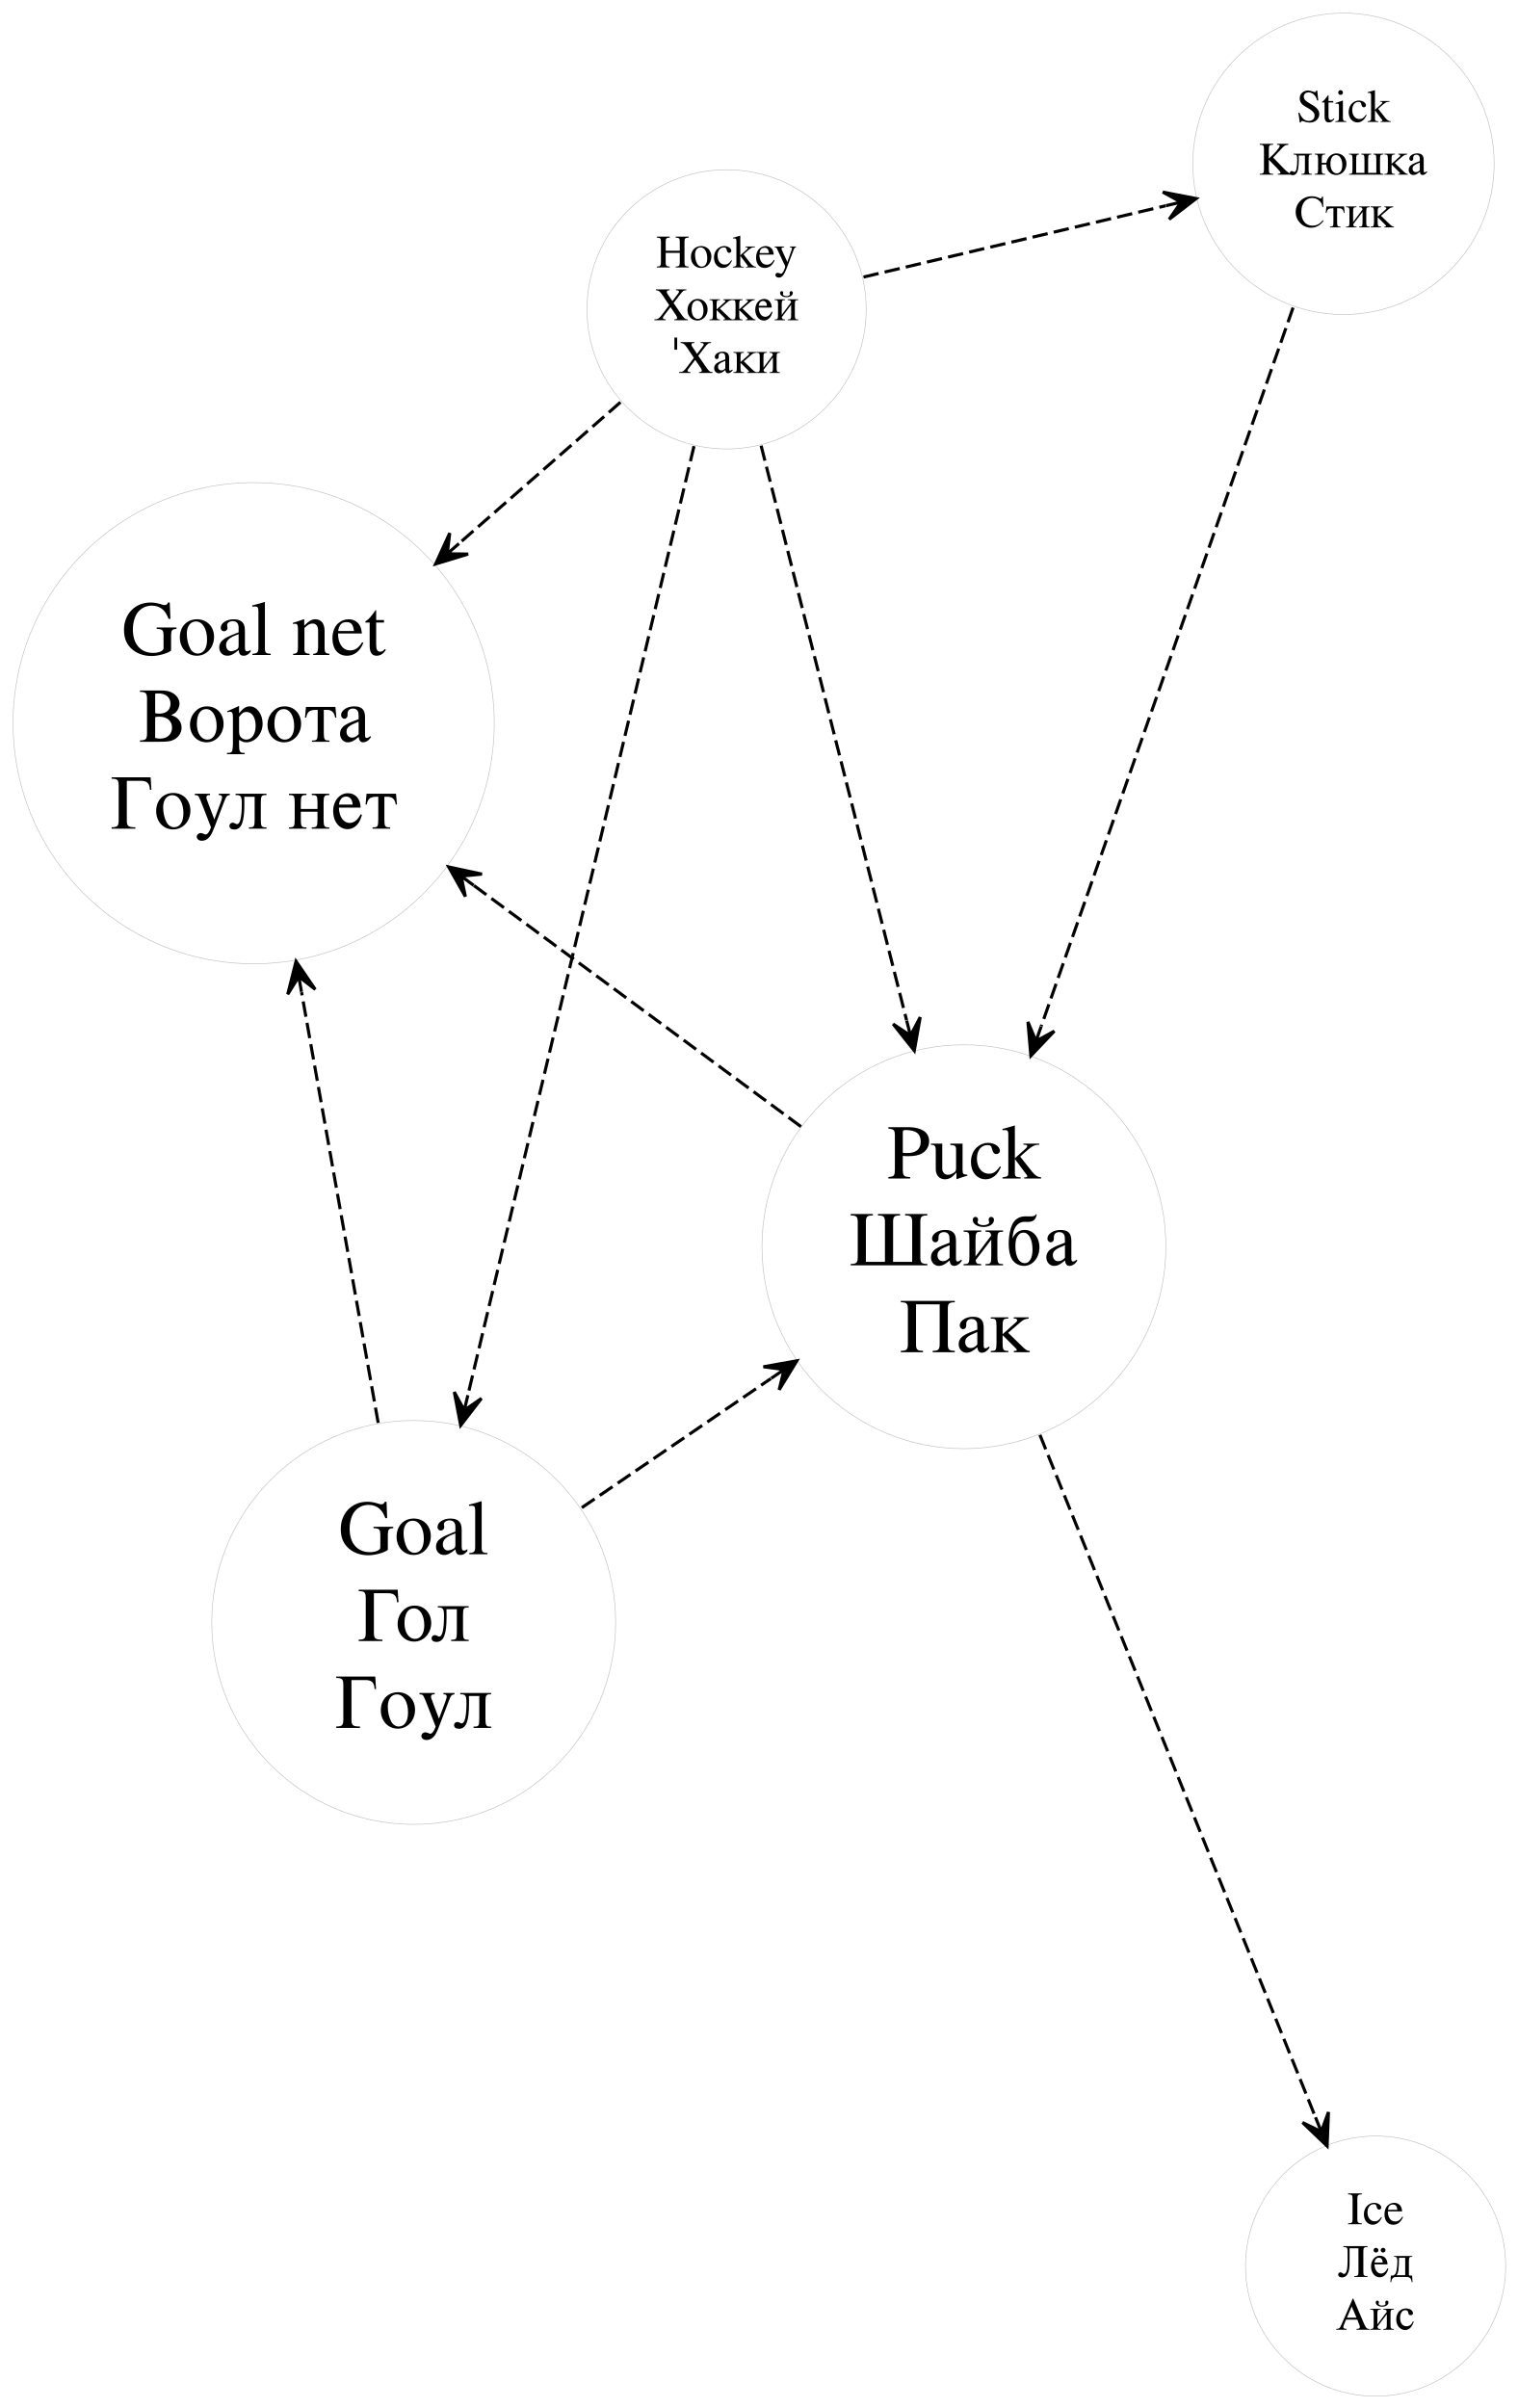
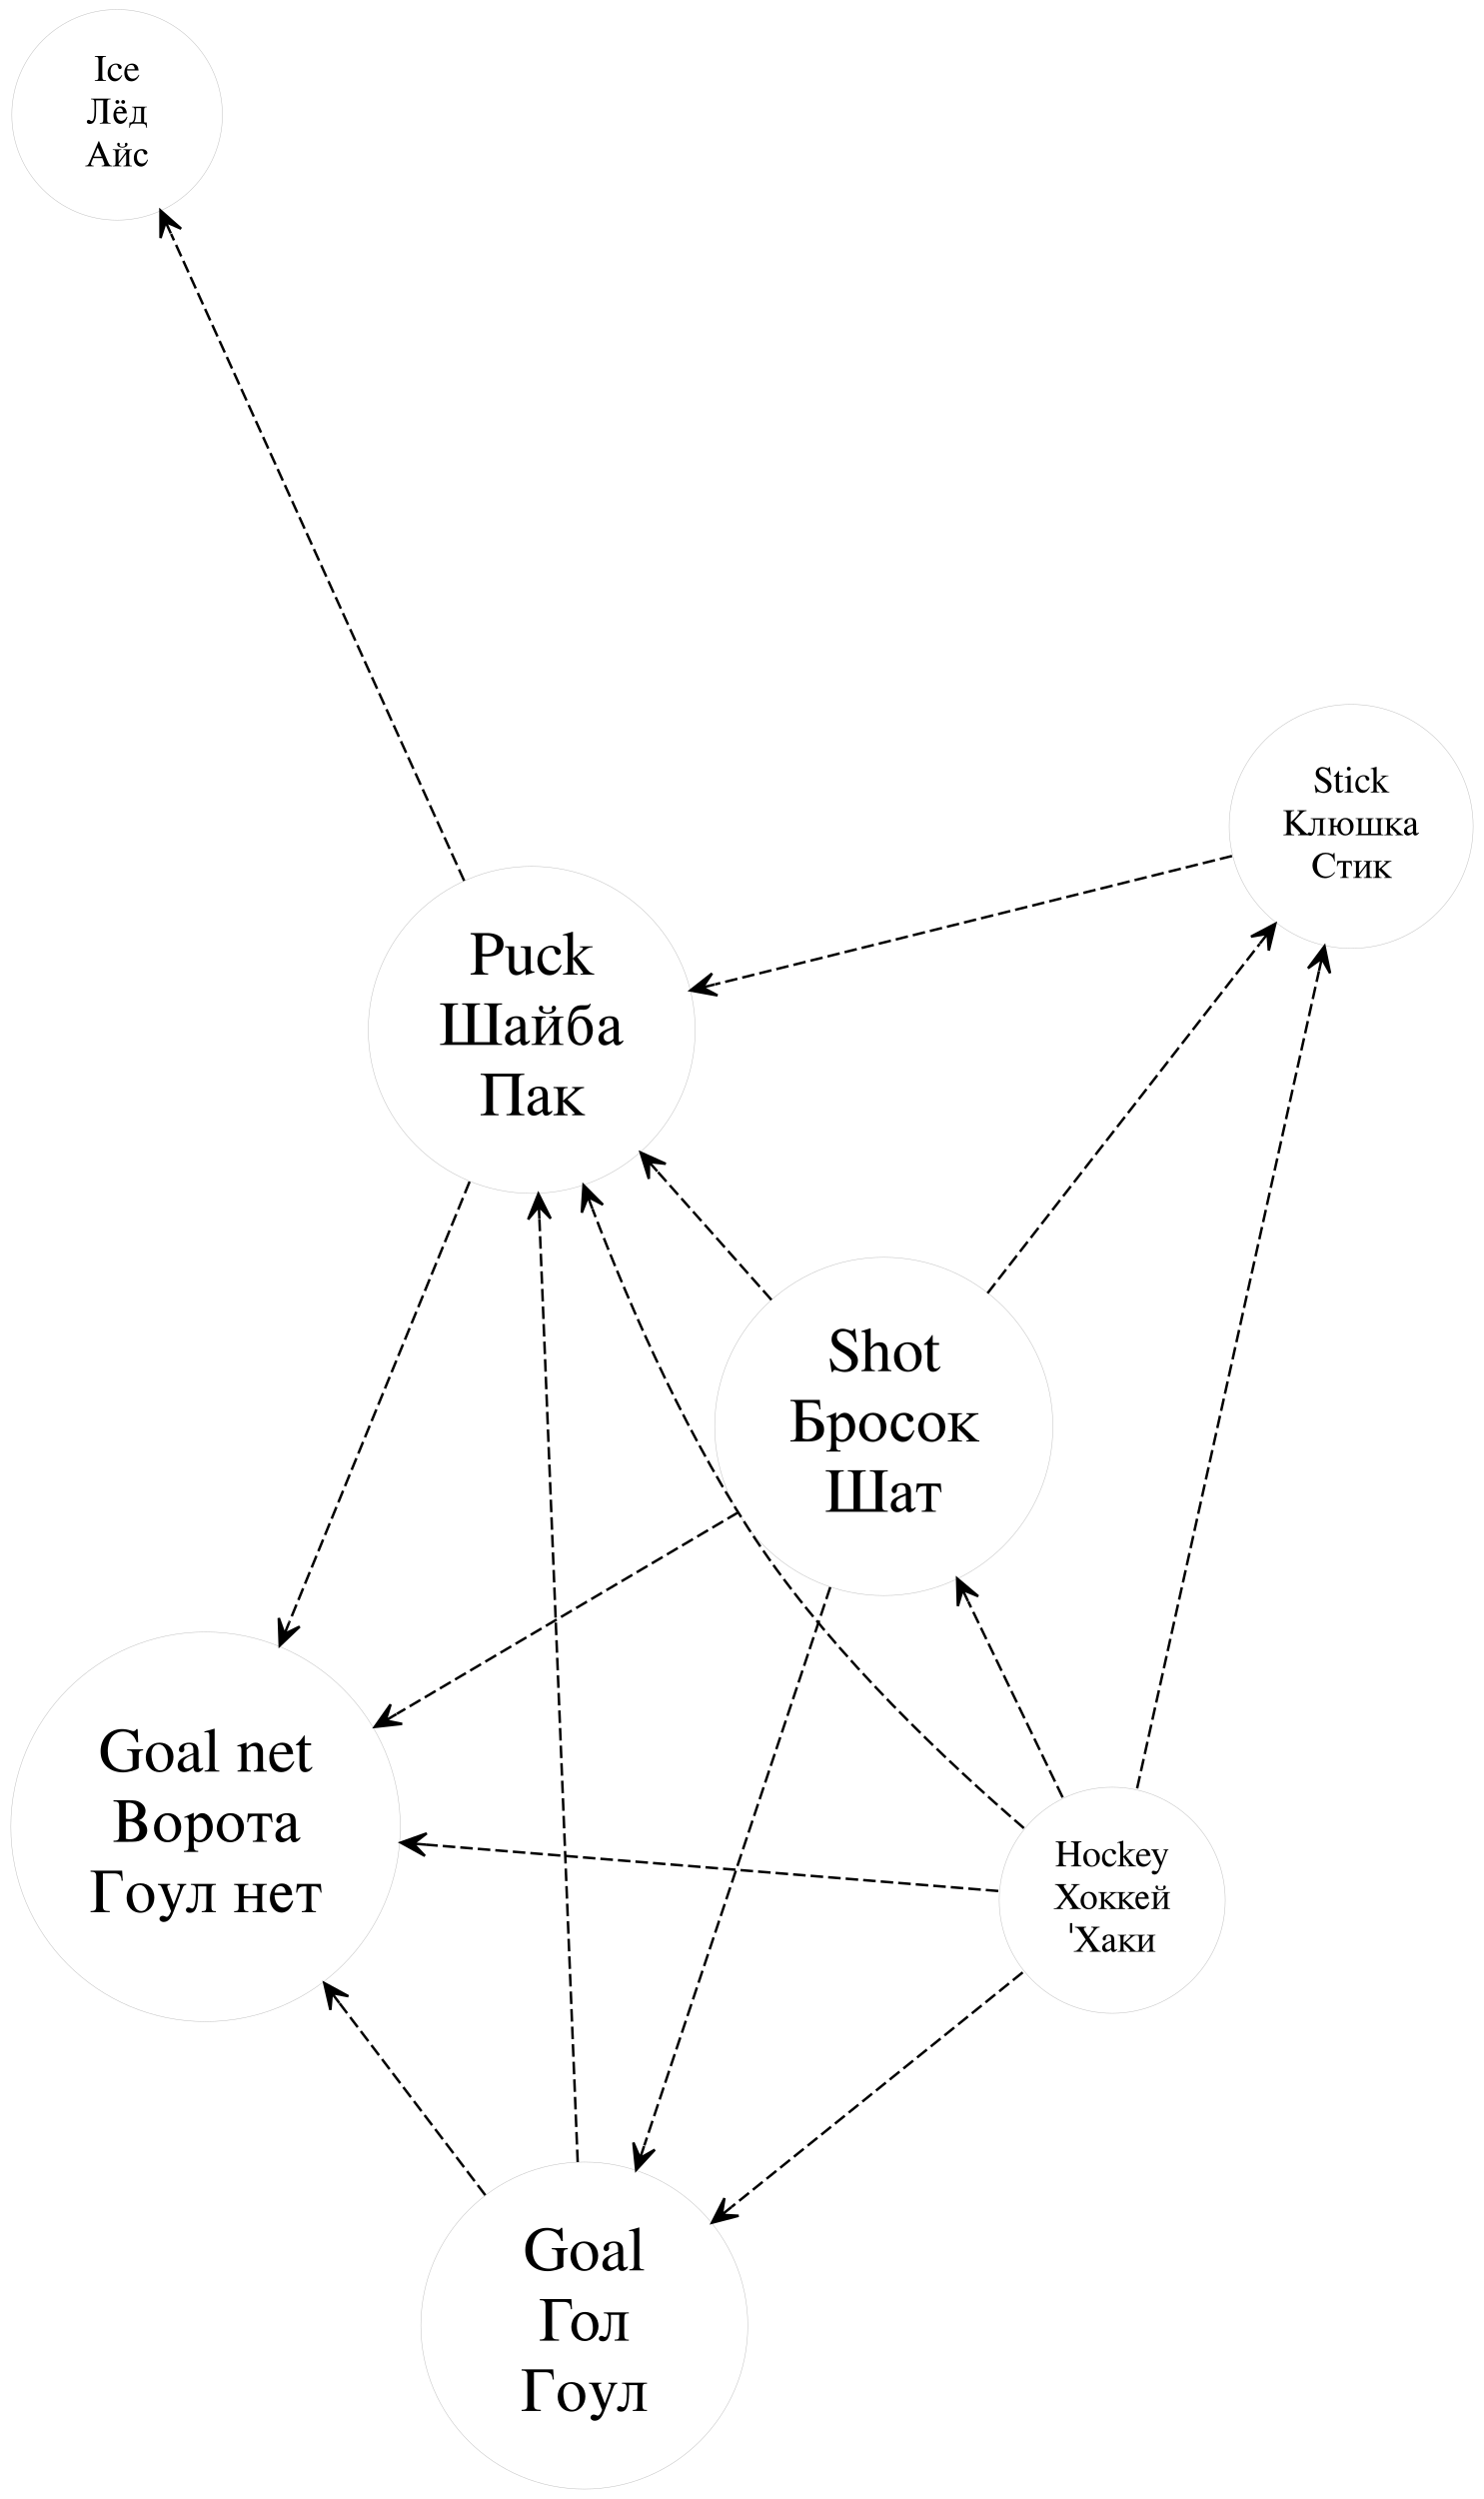
- <svg xmlns="http://www.w3.org/2000/svg" xmlns:xlink="http://www.w3.org/1999/xlink" width="489pt" height="776pt" viewBox="0.00 0.00 489.22 776.30">
-   <g id="graph0" class="graph" transform="scale(1 1) rotate(0) translate(4 772.2984)">
+ <svg xmlns="http://www.w3.org/2000/svg" xmlns:xlink="http://www.w3.org/1999/xlink" width="591pt" height="995pt" viewBox="0.00 0.00 590.86 995.06">
+   <g id="graph0" class="graph" transform="scale(1 1) rotate(0) translate(4 991.0598)">
    <g id="node1" class="node root has-pronunciation">
      <g id="a_node1">
        <a xlink:href="javascript:history.back()" xlink:title="Шайба" target="_top">
-           <ellipse fill="none" stroke="#c0c0c0" stroke-width=".2" cx="306.778" cy="-370.368" rx="65.108" ry="65.108" />
-           <text text-anchor="middle" x="306.778" y="-392.368" font-family="Times,serif" font-size="25.00" fill="#000000">Puck</text>
-           <text text-anchor="middle" x="306.778" y="-364.368" font-family="Times,serif" font-size="25.00" fill="#000000">Шайба</text>
-           <text text-anchor="middle" x="306.778" y="-336.368" font-family="Times,serif" font-size="25.00" fill="#000000">Пак</text>
+           <ellipse fill="none" stroke="#c0c0c0" stroke-width=".2" cx="207.695" cy="-580.979" rx="65.108" ry="65.108" />
+           <text text-anchor="middle" x="207.695" y="-602.979" font-family="Times,serif" font-size="25.00" fill="#000000">Puck</text>
+           <text text-anchor="middle" x="207.695" y="-574.979" font-family="Times,serif" font-size="25.00" fill="#000000">Шайба</text>
+           <text text-anchor="middle" x="207.695" y="-546.979" font-family="Times,serif" font-size="25.00" fill="#000000">Пак</text>
        </a>
      </g>
    </g>
-     <g id="node5" class="node has-pronunciation">
-       <g id="a_node5">
+     <g id="node6" class="node has-pronunciation">
+       <g id="a_node6">
        <a xlink:href="../ice.html" xlink:title="Лёд" target="_top">
-           <ellipse fill="none" stroke="#c0c0c0" stroke-width=".2" cx="439.5" cy="-41.719" rx="41.94" ry="41.94" />
-           <text text-anchor="middle" x="439.5" y="-55.219" font-family="Times,serif" font-size="15.00" fill="#000000">Ice</text>
-           <text text-anchor="middle" x="439.5" y="-38.219" font-family="Times,serif" font-size="15.00" fill="#000000">Лёд</text>
-           <text text-anchor="middle" x="439.5" y="-21.219" font-family="Times,serif" font-size="15.00" fill="#000000">Айс</text>
+           <ellipse fill="none" stroke="#c0c0c0" stroke-width=".2" cx="42.555" cy="-945.341" rx="41.94" ry="41.94" />
+           <text text-anchor="middle" x="42.555" y="-958.841" font-family="Times,serif" font-size="15.00" fill="#000000">Ice</text>
+           <text text-anchor="middle" x="42.555" y="-941.841" font-family="Times,serif" font-size="15.00" fill="#000000">Лёд</text>
+           <text text-anchor="middle" x="42.555" y="-924.841" font-family="Times,serif" font-size="15.00" fill="#000000">Айс</text>
        </a>
      </g>
    </g>
-     <g id="edge8" class="edge">
-       <path fill="none" stroke="#000000" stroke-dasharray="5,2" d="M331.276,-309.706C356.889,-246.281 396.566,-148.034 420.094,-89.773" />
-       <polygon fill="#000000" stroke="#000000" points="423.868,-80.427 424.296,-91.385 421.996,-85.063 420.123,-89.699 420.123,-89.699 420.123,-89.699 421.996,-85.063 415.951,-88.014 423.868,-80.427 423.868,-80.427" />
+     <g id="edge13" class="edge">
+       <path fill="none" stroke="#000000" stroke-dasharray="5,2" d="M180.795,-640.331C148.215,-712.213 93.992,-831.851 64.055,-897.903" />
+       <polygon fill="#000000" stroke="#000000" points="59.82,-907.248 59.849,-896.282 61.884,-902.693 63.948,-898.139 63.948,-898.139 63.948,-898.139 61.884,-902.693 68.047,-899.997 59.82,-907.248 59.82,-907.248" />
    </g>
-     <g id="node6" class="node has-pronunciation">
-       <g id="a_node6">
+     <g id="node7" class="node has-pronunciation">
+       <g id="a_node7">
        <a xlink:href="../goal-net.html" xlink:title="Ворота" target="_top">
-           <ellipse fill="none" stroke="#c0c0c0" stroke-width=".2" cx="77.782" cy="-539.163" rx="77.564" ry="77.564" />
-           <text text-anchor="middle" x="77.782" y="-561.163" font-family="Times,serif" font-size="25.00" fill="#000000">Goal net</text>
-           <text text-anchor="middle" x="77.782" y="-533.163" font-family="Times,serif" font-size="25.00" fill="#000000">Ворота</text>
-           <text text-anchor="middle" x="77.782" y="-505.163" font-family="Times,serif" font-size="25.00" fill="#000000">Гoул нет</text>
+           <ellipse fill="none" stroke="#c0c0c0" stroke-width=".2" cx="77.782" cy="-263.663" rx="77.564" ry="77.564" />
+           <text text-anchor="middle" x="77.782" y="-285.663" font-family="Times,serif" font-size="25.00" fill="#000000">Goal net</text>
+           <text text-anchor="middle" x="77.782" y="-257.663" font-family="Times,serif" font-size="25.00" fill="#000000">Ворота</text>
+           <text text-anchor="middle" x="77.782" y="-229.663" font-family="Times,serif" font-size="25.00" fill="#000000">Гoул нет</text>
+         </a>
+       </g>
+     </g>
+     <g id="edge14" class="edge">
+       <path fill="none" stroke="#000000" stroke-dasharray="5,2" d="M182.953,-520.547C162.597,-470.827 133.554,-399.889 111.144,-345.151" />
+       <polygon fill="#000000" stroke="#000000" points="107.324,-335.821 115.278,-343.37 109.219,-340.448 111.113,-345.075 111.113,-345.075 111.113,-345.075 109.219,-340.448 106.949,-346.78 107.324,-335.821 107.324,-335.821" />
+     </g>
+     <g id="node2" class="node has-pronunciation">
+       <g id="a_node2">
+         <a xlink:href="../stick.html" xlink:title="Клюшка" target="_top">
+           <ellipse fill="none" stroke="#c0c0c0" stroke-width=".2" cx="534.071" cy="-661.999" rx="48.582" ry="48.582" />
+           <text text-anchor="middle" x="534.071" y="-675.499" font-family="Times,serif" font-size="15.00" fill="#000000">Stick</text>
+           <text text-anchor="middle" x="534.071" y="-658.499" font-family="Times,serif" font-size="15.00" fill="#000000">Клюшка</text>
+           <text text-anchor="middle" x="534.071" y="-641.499" font-family="Times,serif" font-size="15.00" fill="#000000">Стик</text>
        </a>
      </g>
    </g>
    <g id="edge9" class="edge">
-       <path fill="none" stroke="#000000" stroke-dasharray="5,2" d="M254.242,-409.093C222.947,-432.161 182.815,-461.743 148.732,-486.865" />
-       <polygon fill="#000000" stroke="#000000" points="140.659,-492.816 146.038,-483.26 144.684,-489.849 148.708,-486.882 148.708,-486.882 148.708,-486.882 144.684,-489.849 151.379,-490.505 140.659,-492.816 140.659,-492.816" />
-     </g>
-     <g id="node2" class="node has-pronunciation">
-       <g id="a_node2">
-         <a xlink:href="../stick.html" xlink:title="Клюшка" target="_top">
-           <ellipse fill="none" stroke="#c0c0c0" stroke-width=".2" cx="429.145" cy="-719.508" rx="48.582" ry="48.582" />
-           <text text-anchor="middle" x="429.145" y="-733.008" font-family="Times,serif" font-size="15.00" fill="#000000">Stick</text>
-           <text text-anchor="middle" x="429.145" y="-716.008" font-family="Times,serif" font-size="15.00" fill="#000000">Клюшка</text>
-           <text text-anchor="middle" x="429.145" y="-699.008" font-family="Times,serif" font-size="15.00" fill="#000000">Стик</text>
-         </a>
-       </g>
-     </g>
-     <g id="edge5" class="edge">
-       <path fill="none" stroke="#000000" stroke-dasharray="5,2" d="M412.896,-673.145C392.126,-613.884 355.96,-510.694 331.698,-441.469" />
-       <polygon fill="#000000" stroke="#000000" points="328.356,-431.934 335.91,-439.883 330.01,-436.653 331.664,-441.371 331.664,-441.371 331.664,-441.371 330.01,-436.653 327.417,-442.86 328.356,-431.934 328.356,-431.934" />
+       <path fill="none" stroke="#000000" stroke-dasharray="5,2" d="M486.613,-650.218C432.576,-636.803 343.657,-614.73 280.76,-599.116" />
+       <polygon fill="#000000" stroke="#000000" points="270.899,-596.668 281.688,-594.71 275.751,-597.873 280.604,-599.078 280.604,-599.078 280.604,-599.078 275.751,-597.873 279.52,-603.445 270.899,-596.668 270.899,-596.668" />
    </g>
    <g id="node3" class="node has-pronunciation">
      <g id="a_node3">
        <a xlink:href="../goal.html" xlink:title="Гол" target="_top">
-           <ellipse fill="none" stroke="#c0c0c0" stroke-width=".2" cx="129.383" cy="-249.242" rx="65.108" ry="65.108" />
-           <text text-anchor="middle" x="129.383" y="-271.241" font-family="Times,serif" font-size="25.00" fill="#000000">Goal</text>
-           <text text-anchor="middle" x="129.383" y="-243.242" font-family="Times,serif" font-size="25.00" fill="#000000">Гол</text>
-           <text text-anchor="middle" x="129.383" y="-215.242" font-family="Times,serif" font-size="25.00" fill="#000000">Гoул</text>
+           <ellipse fill="none" stroke="#c0c0c0" stroke-width=".2" cx="228.647" cy="-65.054" rx="65.108" ry="65.108" />
+           <text text-anchor="middle" x="228.647" y="-87.054" font-family="Times,serif" font-size="25.00" fill="#000000">Goal</text>
+           <text text-anchor="middle" x="228.647" y="-59.054" font-family="Times,serif" font-size="25.00" fill="#000000">Гол</text>
+           <text text-anchor="middle" x="228.647" y="-31.054" font-family="Times,serif" font-size="25.00" fill="#000000">Гoул</text>
        </a>
      </g>
    </g>
-     <g id="edge6" class="edge">
-       <path fill="none" stroke="#000000" stroke-dasharray="5,2" d="M183.572,-286.242C202.829,-299.391 224.658,-314.296 244.536,-327.868" />
-       <polygon fill="#000000" stroke="#000000" points="252.922,-333.594 242.126,-331.672 248.793,-330.775 244.663,-327.955 244.663,-327.955 244.663,-327.955 248.793,-330.775 247.201,-324.239 252.922,-333.594 252.922,-333.594" />
+     <g id="edge10" class="edge">
+       <path fill="none" stroke="#000000" stroke-dasharray="5,2" d="M226.004,-130.135C222.116,-225.859 214.874,-404.201 210.759,-505.526" />
+       <polygon fill="#000000" stroke="#000000" points="210.346,-515.686 206.256,-505.512 210.549,-510.69 210.752,-505.694 210.752,-505.694 210.752,-505.694 210.549,-510.69 215.249,-505.877 210.346,-515.686 210.346,-515.686" />
    </g>
    <g id="edge1" class="edge">
-       <path fill="none" stroke="#000000" stroke-dasharray="5,2" d="M117.931,-313.584C110.658,-354.452 101.153,-407.853 93.217,-452.438" />
-       <polygon fill="#000000" stroke="#000000" points="91.445,-462.394 88.767,-451.76 92.322,-457.471 93.198,-452.549 93.198,-452.549 93.198,-452.549 92.322,-457.471 97.628,-453.337 91.445,-462.394 91.445,-462.394" />
+       <path fill="none" stroke="#000000" stroke-dasharray="5,2" d="M189.206,-116.977C171.481,-140.311 150.292,-168.205 131.174,-193.373" />
+       <polygon fill="#000000" stroke="#000000" points="125.047,-201.439 127.513,-190.754 128.071,-197.458 131.096,-193.476 131.096,-193.476 131.096,-193.476 128.071,-197.458 134.679,-196.198 125.047,-201.439 125.047,-201.439" />
    </g>
    <g id="node4" class="node has-pronunciation">
      <g id="a_node4">
-         <a xlink:href="../hockey.html" xlink:title="Хоккей" target="_top">
-           <ellipse fill="none" stroke="#c0c0c0" stroke-width=".2" cx="230.257" cy="-672.586" rx="45.011" ry="45.011" />
-           <text text-anchor="middle" x="230.257" y="-686.086" font-family="Times,serif" font-size="15.00" fill="#000000">Hockey</text>
-           <text text-anchor="middle" x="230.257" y="-669.086" font-family="Times,serif" font-size="15.00" fill="#000000">Хоккей</text>
-           <text text-anchor="middle" x="230.257" y="-652.086" font-family="Times,serif" font-size="15.00" fill="#000000">ˈХаки</text>
+         <a xlink:href="../shot.html" xlink:title="Бросок" target="_top">
+           <ellipse fill="none" stroke="#c0c0c0" stroke-width=".2" cx="347.924" cy="-423.083" rx="67.351" ry="67.351" />
+           <text text-anchor="middle" x="347.924" y="-445.083" font-family="Times,serif" font-size="25.00" fill="#000000">Shot</text>
+           <text text-anchor="middle" x="347.924" y="-417.083" font-family="Times,serif" font-size="25.00" fill="#000000">Бросок</text>
+           <text text-anchor="middle" x="347.924" y="-389.083" font-family="Times,serif" font-size="25.00" fill="#000000">Шат</text>
        </a>
      </g>
    </g>
-     <g id="edge7" class="edge">
-       <path fill="none" stroke="#000000" stroke-dasharray="5,2" d="M241.384,-628.641C253.668,-580.125 273.641,-501.243 288.286,-443.402" />
-       <polygon fill="#000000" stroke="#000000" points="290.772,-433.585 292.679,-444.384 289.544,-438.432 288.317,-443.279 288.317,-443.279 288.317,-443.279 289.544,-438.432 283.955,-442.175 290.772,-433.585 290.772,-433.585" />
+     <g id="edge11" class="edge">
+       <path fill="none" stroke="#000000" stroke-dasharray="5,2" d="M303.169,-473.476C288.711,-489.756 272.591,-507.907 257.774,-524.591" />
+       <polygon fill="#000000" stroke="#000000" points="251.068,-532.141 254.344,-521.676 254.388,-528.403 257.708,-524.664 257.708,-524.664 257.708,-524.664 254.388,-528.403 261.073,-527.653 251.068,-532.141 251.068,-532.141" />
+     </g>
+     <g id="edge3" class="edge">
+       <path fill="none" stroke="#000000" stroke-dasharray="5,2" d="M389.236,-476.106C421.703,-517.777 466.491,-575.262 497.632,-615.23" />
+       <polygon fill="#000000" stroke="#000000" points="503.866,-623.231 494.17,-618.108 500.793,-619.287 497.72,-615.342 497.72,-615.342 497.72,-615.342 500.793,-619.287 501.269,-612.577 503.866,-623.231 503.866,-623.231" />
    </g>
    <g id="edge2" class="edge">
-       <path fill="none" stroke="#000000" stroke-dasharray="5,2" d="M274.397,-683C303.104,-689.772 340.829,-698.672 371.843,-705.989" />
-       <polygon fill="#000000" stroke="#000000" points="381.656,-708.304 370.89,-710.388 376.79,-707.156 371.923,-706.008 371.923,-706.008 371.923,-706.008 376.79,-707.156 372.957,-701.628 381.656,-708.304 381.656,-708.304" />
+       <path fill="none" stroke="#000000" stroke-dasharray="5,2" d="M326.599,-359.075C305.789,-296.61 274.186,-201.749 252.54,-136.773" />
+       <polygon fill="#000000" stroke="#000000" points="249.287,-127.011 256.718,-135.076 250.868,-131.754 252.448,-136.498 252.448,-136.498 252.448,-136.498 250.868,-131.754 248.179,-137.92 249.287,-127.011 249.287,-127.011" />
    </g>
    <g id="edge4" class="edge">
-       <path fill="none" stroke="#000000" stroke-dasharray="5,2" d="M219.747,-628.479C202.474,-555.986 167.906,-410.913 146.89,-322.712" />
-       <polygon fill="#000000" stroke="#000000" points="144.522,-312.776 151.218,-321.46 145.681,-317.639 146.84,-322.503 146.84,-322.503 146.84,-322.503 145.681,-317.639 142.463,-323.546 144.522,-312.776 144.522,-312.776" />
+       <path fill="none" stroke="#000000" stroke-dasharray="5,2" d="M289.972,-388.884C250.231,-365.431 197.095,-334.074 153.939,-308.606" />
+       <polygon fill="#000000" stroke="#000000" points="145.169,-303.43 156.068,-304.637 149.475,-305.971 153.781,-308.513 153.781,-308.513 153.781,-308.513 149.475,-305.971 151.494,-312.388 145.169,-303.43 145.169,-303.43" />
    </g>
-     <g id="edge3" class="edge">
-       <path fill="none" stroke="#000000" stroke-dasharray="5,2" d="M196.039,-642.643C180.673,-629.198 161.996,-612.855 144.066,-597.165" />
-       <polygon fill="#000000" stroke="#000000" points="136.44,-590.492 146.929,-593.69 140.202,-593.784 143.965,-597.077 143.965,-597.077 143.965,-597.077 140.202,-593.784 141.002,-600.463 136.44,-590.492 136.44,-590.492" />
+     <g id="node5" class="node has-pronunciation">
+       <g id="a_node5">
+         <a xlink:href="../hockey.html" xlink:title="Хоккей" target="_top">
+           <ellipse fill="none" stroke="#c0c0c0" stroke-width=".2" cx="438.902" cy="-234.408" rx="45.011" ry="45.011" />
+           <text text-anchor="middle" x="438.902" y="-247.908" font-family="Times,serif" font-size="15.00" fill="#000000">Hockey</text>
+           <text text-anchor="middle" x="438.902" y="-230.908" font-family="Times,serif" font-size="15.00" fill="#000000">Хоккей</text>
+           <text text-anchor="middle" x="438.902" y="-213.908" font-family="Times,serif" font-size="15.00" fill="#000000">ˈХаки</text>
+         </a>
+       </g>
+     </g>
+     <g id="edge12" class="edge">
+       <path fill="none" stroke="#000000" stroke-dasharray="5,2" d="M403.734,-263.113C373.102,-289.522 329.067,-331.05 299.398,-374.347 270.788,-416.097 247.733,-468.217 231.895,-509.666" />
+       <polygon fill="#000000" stroke="#000000" points="228.326,-519.148 227.637,-508.204 230.088,-514.468 231.849,-509.789 231.849,-509.789 231.849,-509.789 230.088,-514.468 236.06,-511.374 228.326,-519.148 228.326,-519.148" />
+     </g>
+     <g id="edge6" class="edge">
+       <path fill="none" stroke="#000000" stroke-dasharray="5,2" d="M448.817,-278.958C466.173,-356.938 502.037,-518.071 521.252,-604.404" />
+       <polygon fill="#000000" stroke="#000000" points="523.454,-614.297 516.889,-605.514 522.368,-609.417 521.282,-604.536 521.282,-604.536 521.282,-604.536 522.368,-609.417 525.674,-603.558 523.454,-614.297 523.454,-614.297" />
+     </g>
+     <g id="edge8" class="edge">
+       <path fill="none" stroke="#000000" stroke-dasharray="5,2" d="M403.235,-205.68C371.514,-180.13 324.522,-142.279 287.279,-112.281" />
+       <polygon fill="#000000" stroke="#000000" points="279.489,-106.006 290.1,-108.774 283.383,-109.142 287.277,-112.279 287.277,-112.279 287.277,-112.279 283.383,-109.142 284.454,-115.783 279.489,-106.006 279.489,-106.006" />
+     </g>
+     <g id="edge5" class="edge">
+       <path fill="none" stroke="#000000" stroke-dasharray="5,2" d="M419.161,-275.348C408.175,-298.131 394.202,-327.11 381.546,-353.356" />
+       <polygon fill="#000000" stroke="#000000" points="377.131,-362.511 377.421,-351.549 379.303,-358.008 381.475,-353.504 381.475,-353.504 381.475,-353.504 379.303,-358.008 385.528,-355.458 377.131,-362.511 377.131,-362.511" />
+     </g>
+     <g id="edge7" class="edge">
+       <path fill="none" stroke="#000000" stroke-dasharray="5,2" d="M393.531,-238.084C336.541,-242.701 237.506,-250.724 165.515,-256.555" />
+       <polygon fill="#000000" stroke="#000000" points="155.543,-257.363 165.147,-252.07 160.527,-256.959 165.51,-256.556 165.51,-256.556 165.51,-256.556 160.527,-256.959 165.874,-261.041 155.543,-257.363 155.543,-257.363" />
    </g>
  </g>
</svg>
